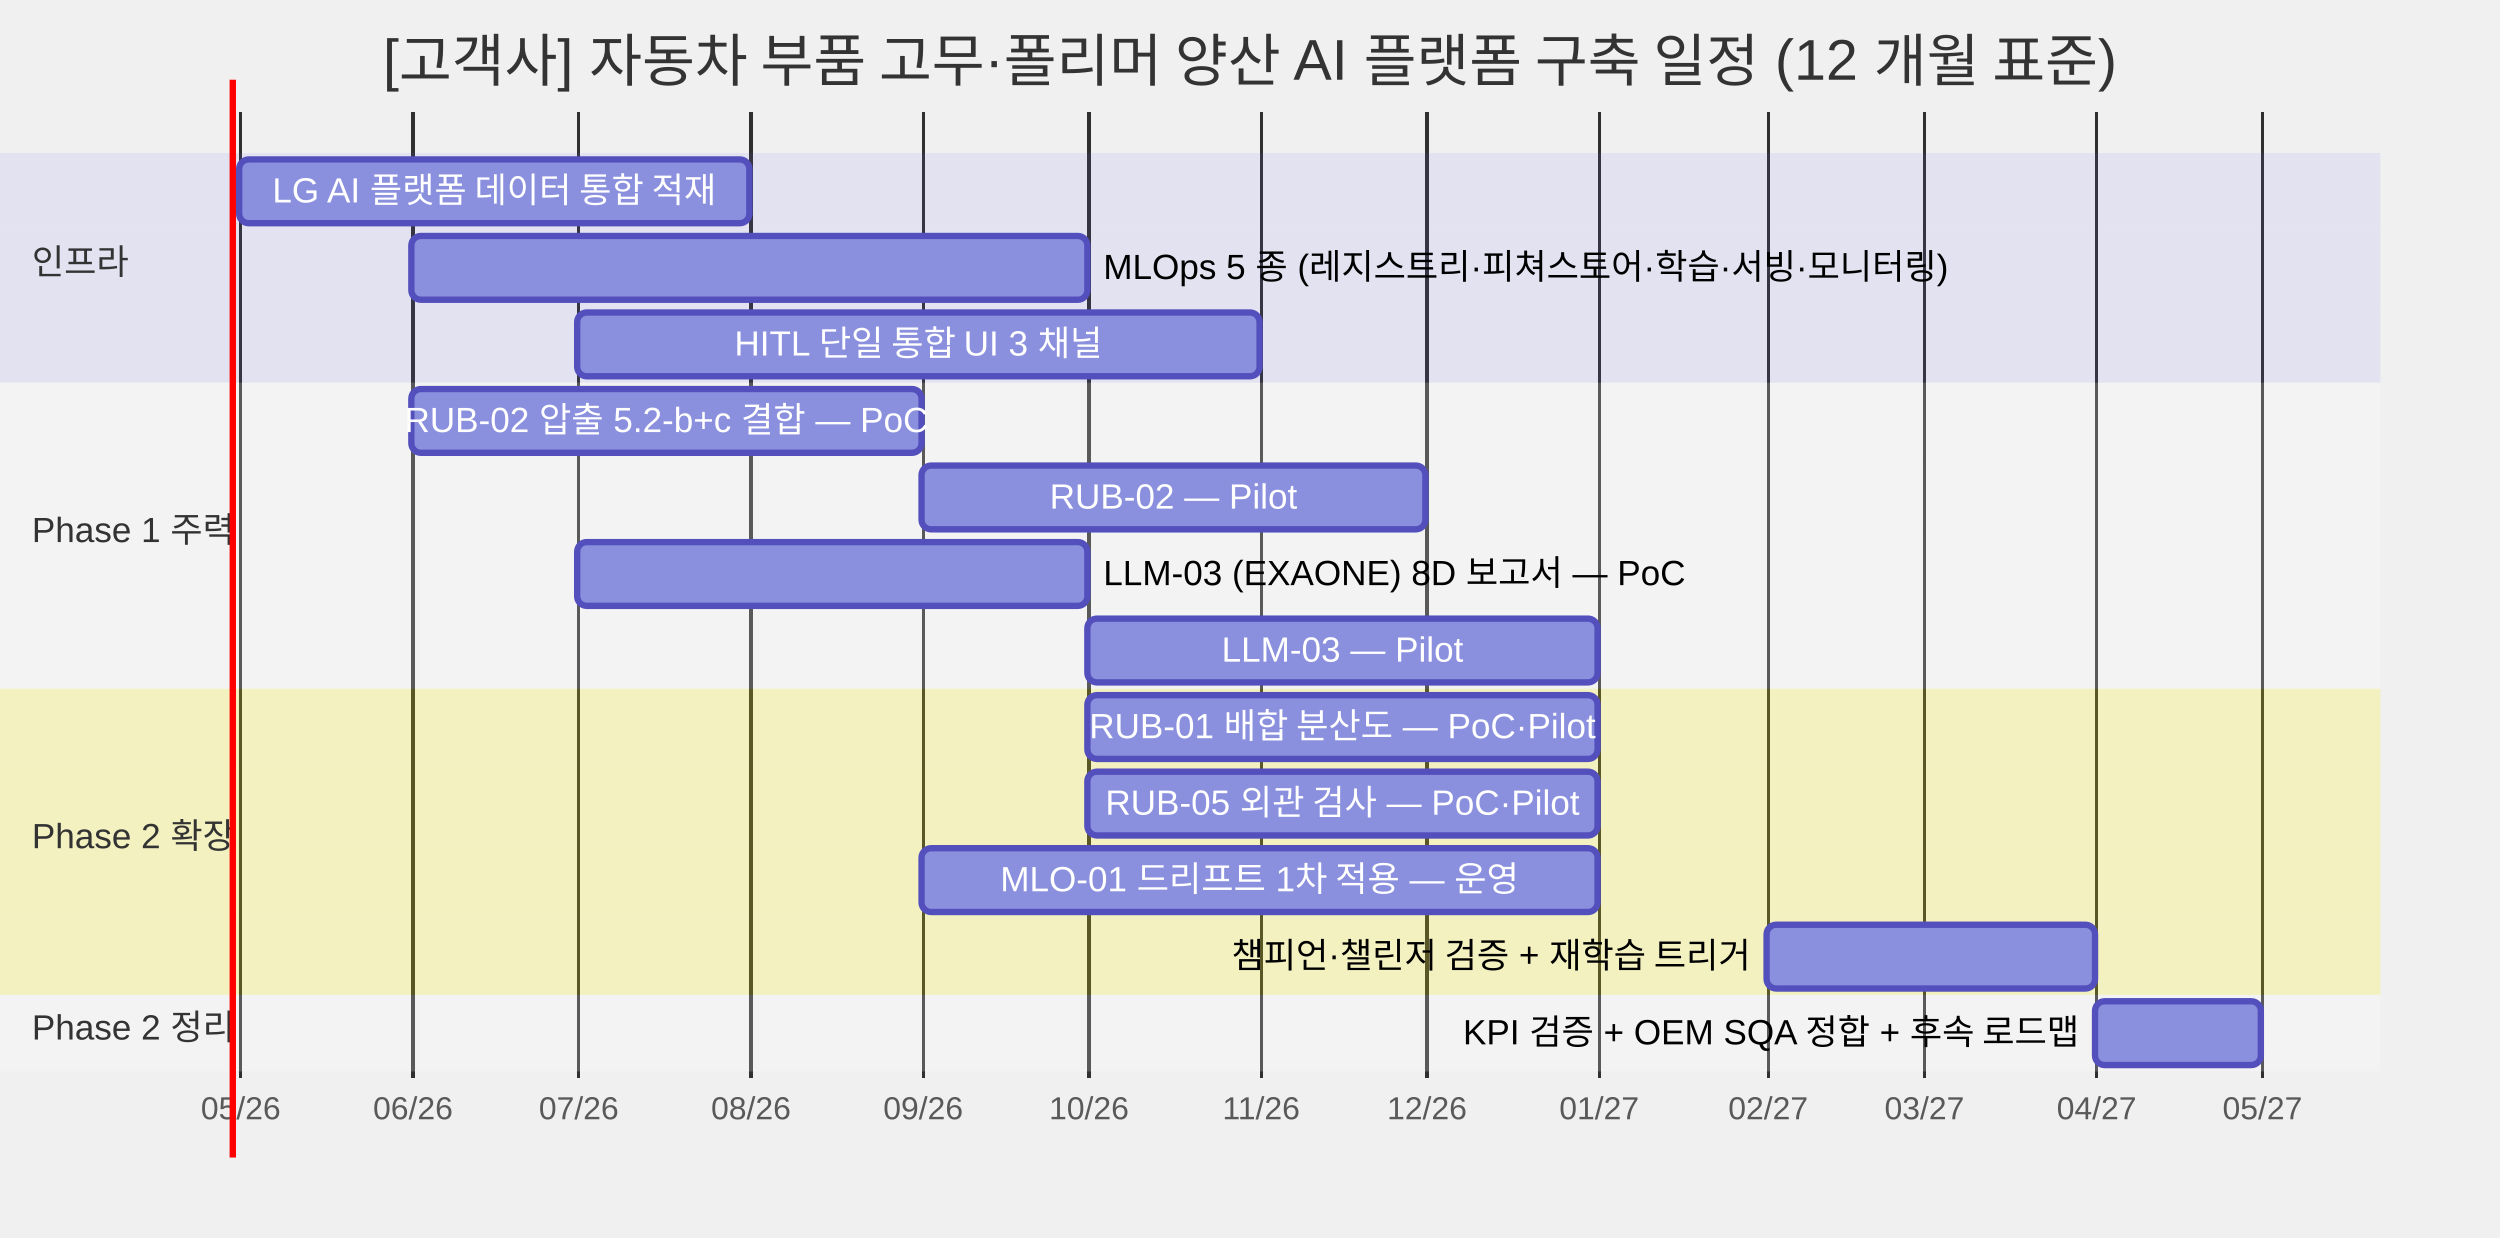
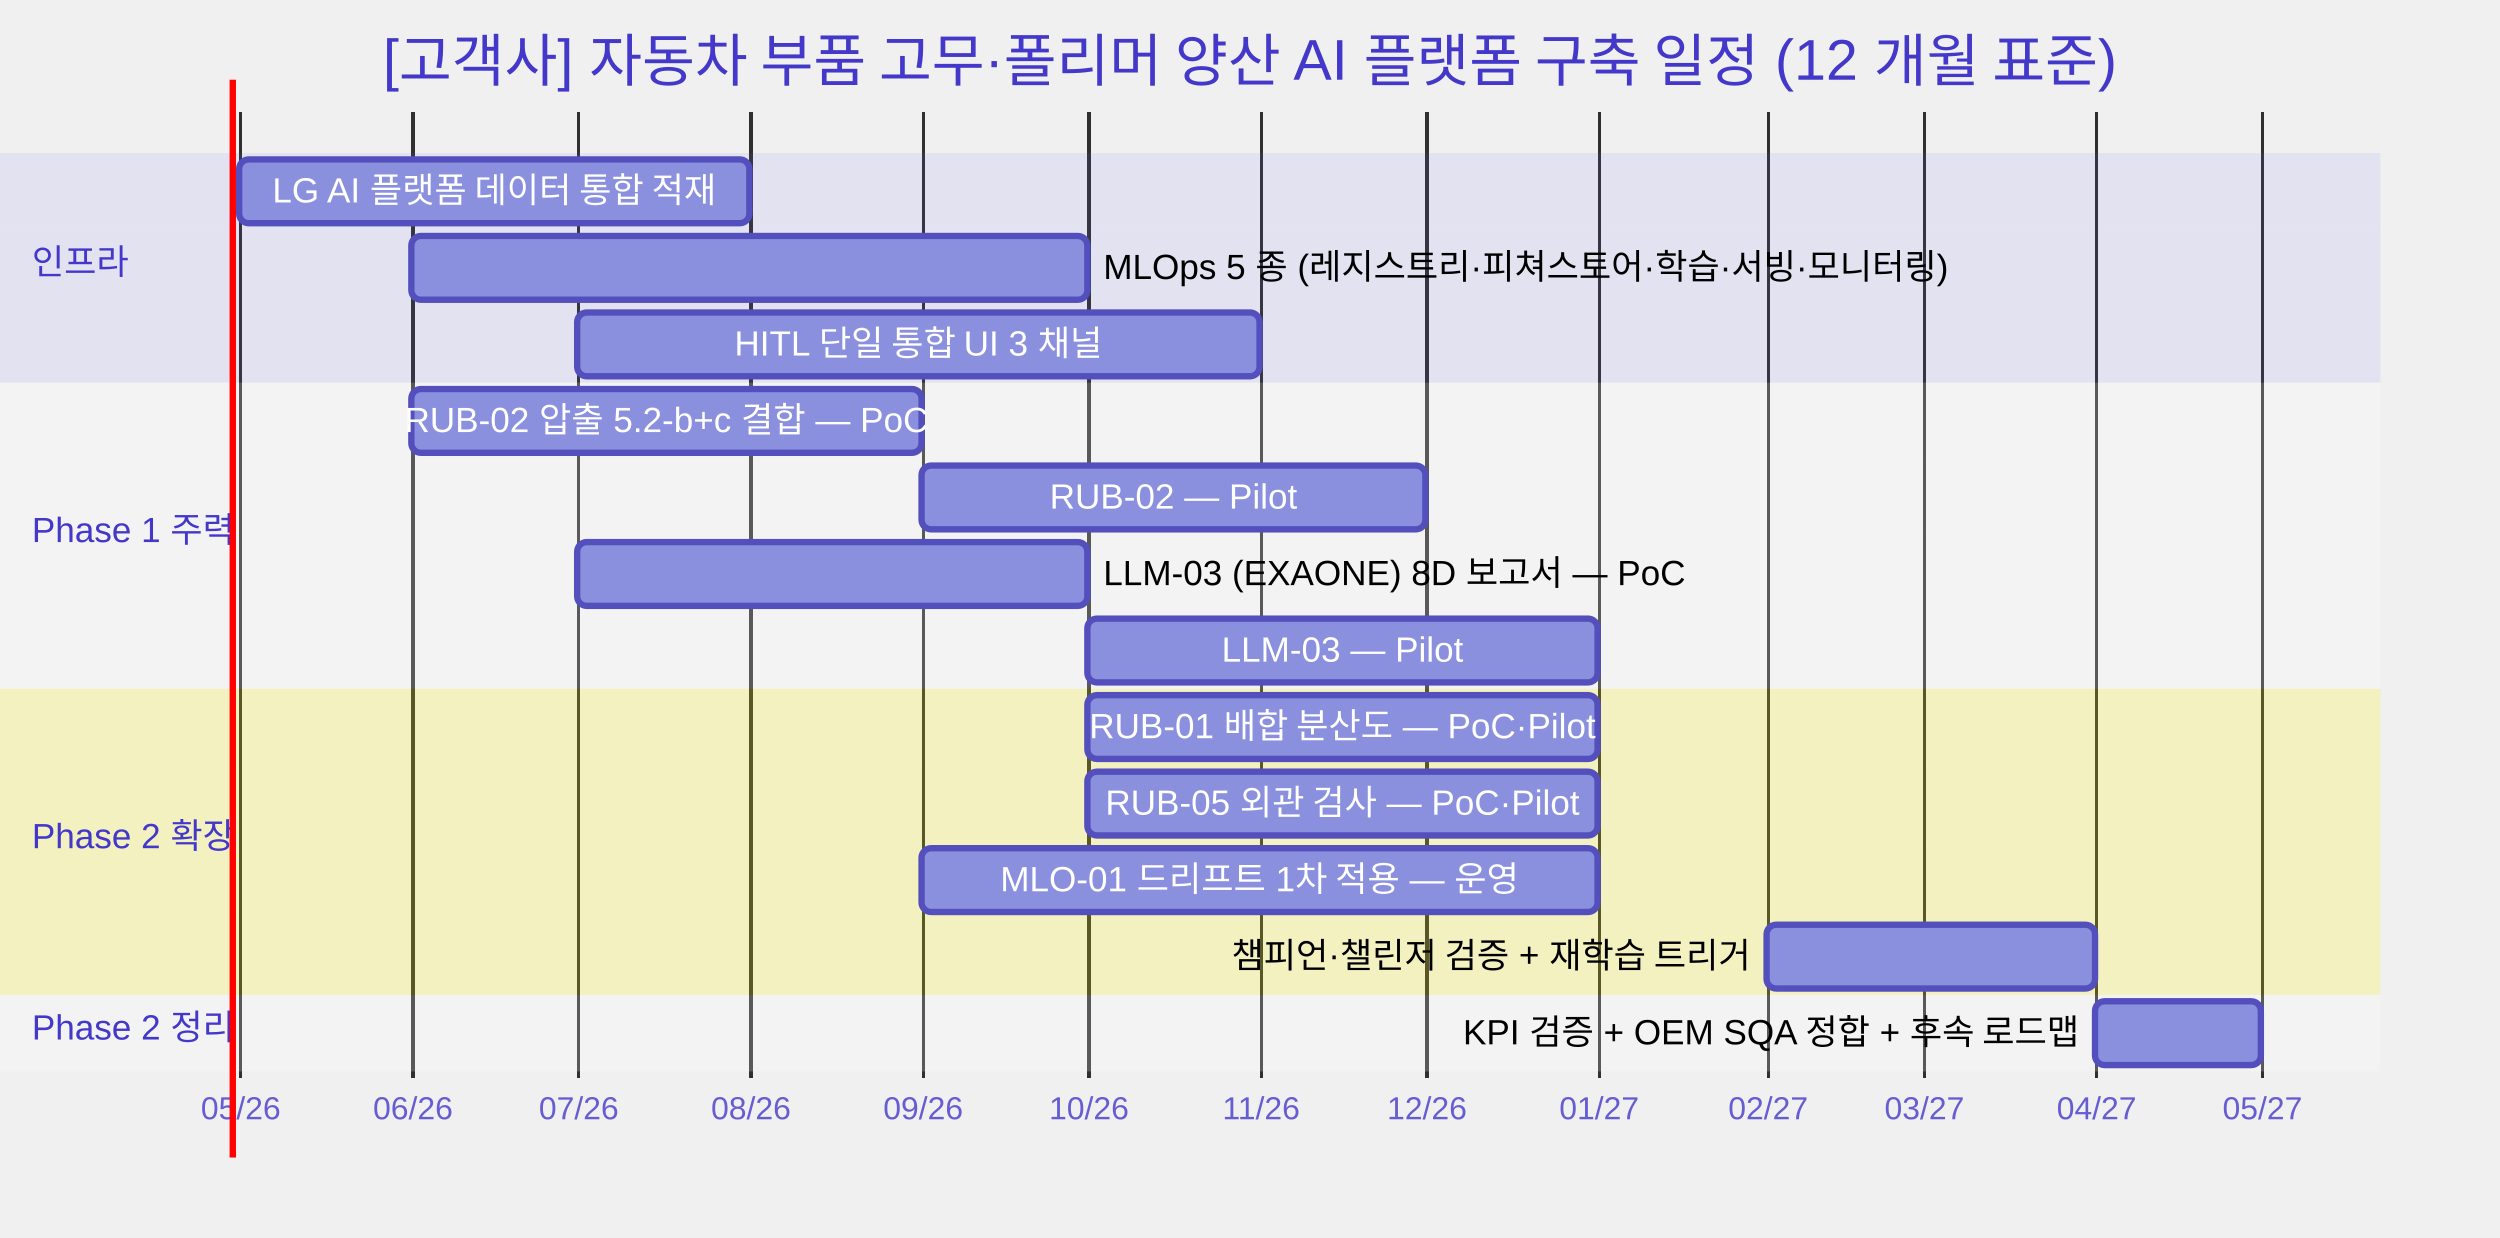
<svg xmlns="http://www.w3.org/2000/svg" id="my-svg" width="100%" viewBox="0 0 784 388" style="max-width: 784px; background-color: white;" role="graphics-document document" aria-roledescription="gantt">
-   <style>#my-svg{font-family:"trebuchet ms",verdana,arial,sans-serif;font-size:16px;fill:#333;}@keyframes edge-animation-frame{from{stroke-dashoffset:0;}}@keyframes dash{to{stroke-dashoffset:0;}}#my-svg .edge-animation-slow{stroke-dasharray:9,5!important;stroke-dashoffset:900;animation:dash 50s linear infinite;stroke-linecap:round;}#my-svg .edge-animation-fast{stroke-dasharray:9,5!important;stroke-dashoffset:900;animation:dash 20s linear infinite;stroke-linecap:round;}#my-svg .error-icon{fill:#552222;}#my-svg .error-text{fill:#552222;stroke:#552222;}#my-svg .edge-thickness-normal{stroke-width:1px;}#my-svg .edge-thickness-thick{stroke-width:3.5px;}#my-svg .edge-pattern-solid{stroke-dasharray:0;}#my-svg .edge-thickness-invisible{stroke-width:0;fill:none;}#my-svg .edge-pattern-dashed{stroke-dasharray:3;}#my-svg .edge-pattern-dotted{stroke-dasharray:2;}#my-svg .marker{fill:#333333;stroke:#333333;}#my-svg .marker.cross{stroke:#333333;}#my-svg svg{font-family:"trebuchet ms",verdana,arial,sans-serif;font-size:16px;}#my-svg p{margin:0;}#my-svg .mermaid-main-font{font-family:"trebuchet ms",verdana,arial,sans-serif;}#my-svg .exclude-range{fill:#eeeeee;}#my-svg .section{stroke:none;opacity:0.2;}#my-svg .section0{fill:rgba(102, 102, 255, 0.49);}#my-svg .section2{fill:#fff400;}#my-svg .section1,#my-svg .section3{fill:white;opacity:0.2;}#my-svg .sectionTitle0{fill:#333;}#my-svg .sectionTitle1{fill:#333;}#my-svg .sectionTitle2{fill:#333;}#my-svg .sectionTitle3{fill:#333;}#my-svg .sectionTitle{text-anchor:start;font-family:"trebuchet ms",verdana,arial,sans-serif;}#my-svg .grid .tick{stroke:lightgrey;opacity:0.8;shape-rendering:crispEdges;}#my-svg .grid .tick text{font-family:"trebuchet ms",verdana,arial,sans-serif;fill:#333;}#my-svg .grid path{stroke-width:0;}#my-svg .today{fill:none;stroke:red;stroke-width:2px;}#my-svg .task{stroke-width:2;}#my-svg .taskText{text-anchor:middle;font-family:"trebuchet ms",verdana,arial,sans-serif;}#my-svg .taskTextOutsideRight{fill:black;text-anchor:start;font-family:"trebuchet ms",verdana,arial,sans-serif;}#my-svg .taskTextOutsideLeft{fill:black;text-anchor:end;}#my-svg .task.clickable{cursor:pointer;}#my-svg .taskText.clickable{cursor:pointer;fill:#003163!important;font-weight:bold;}#my-svg .taskTextOutsideLeft.clickable{cursor:pointer;fill:#003163!important;font-weight:bold;}#my-svg .taskTextOutsideRight.clickable{cursor:pointer;fill:#003163!important;font-weight:bold;}#my-svg .taskText0,#my-svg .taskText1,#my-svg .taskText2,#my-svg .taskText3{fill:white;}#my-svg .task0,#my-svg .task1,#my-svg .task2,#my-svg .task3{fill:#8a90dd;stroke:#534fbc;}#my-svg .taskTextOutside0,#my-svg .taskTextOutside2{fill:black;}#my-svg .taskTextOutside1,#my-svg .taskTextOutside3{fill:black;}#my-svg .active0,#my-svg .active1,#my-svg .active2,#my-svg .active3{fill:#bfc7ff;stroke:#534fbc;}#my-svg .activeText0,#my-svg .activeText1,#my-svg .activeText2,#my-svg .activeText3{fill:black!important;}#my-svg .done0,#my-svg .done1,#my-svg .done2,#my-svg .done3{stroke:grey;fill:lightgrey;stroke-width:2;}#my-svg .doneText0,#my-svg .doneText1,#my-svg .doneText2,#my-svg .doneText3{fill:black!important;}#my-svg .doneText0.taskTextOutsideLeft,#my-svg .doneText0.taskTextOutsideRight,#my-svg .doneText1.taskTextOutsideLeft,#my-svg .doneText1.taskTextOutsideRight,#my-svg .doneText2.taskTextOutsideLeft,#my-svg .doneText2.taskTextOutsideRight,#my-svg .doneText3.taskTextOutsideLeft,#my-svg .doneText3.taskTextOutsideRight{fill:black!important;}#my-svg .crit0,#my-svg .crit1,#my-svg .crit2,#my-svg .crit3{stroke:#ff8888;fill:red;stroke-width:2;}#my-svg .activeCrit0,#my-svg .activeCrit1,#my-svg .activeCrit2,#my-svg .activeCrit3{stroke:#ff8888;fill:#bfc7ff;stroke-width:2;}#my-svg .doneCrit0,#my-svg .doneCrit1,#my-svg .doneCrit2,#my-svg .doneCrit3{stroke:#ff8888;fill:lightgrey;stroke-width:2;cursor:pointer;shape-rendering:crispEdges;}#my-svg .milestone{transform:rotate(45deg) scale(0.8,0.8);}#my-svg .milestoneText{font-style:italic;}#my-svg .doneCritText0,#my-svg .doneCritText1,#my-svg .doneCritText2,#my-svg .doneCritText3{fill:black!important;}#my-svg .doneCritText0.taskTextOutsideLeft,#my-svg .doneCritText0.taskTextOutsideRight,#my-svg .doneCritText1.taskTextOutsideLeft,#my-svg .doneCritText1.taskTextOutsideRight,#my-svg .doneCritText2.taskTextOutsideLeft,#my-svg .doneCritText2.taskTextOutsideRight,#my-svg .doneCritText3.taskTextOutsideLeft,#my-svg .doneCritText3.taskTextOutsideRight{fill:black!important;}#my-svg .vert{stroke:navy;}#my-svg .vertText{font-size:15px;text-anchor:middle;fill:navy!important;}#my-svg .activeCritText0,#my-svg .activeCritText1,#my-svg .activeCritText2,#my-svg .activeCritText3{fill:black!important;}#my-svg .titleText{text-anchor:middle;font-size:18px;fill:#333;font-family:"trebuchet ms",verdana,arial,sans-serif;}#my-svg .node .neo-node{stroke:#9370DB;}#my-svg [data-look="neo"].node rect,#my-svg [data-look="neo"].cluster rect,#my-svg [data-look="neo"].node polygon{stroke:#9370DB;filter:drop-shadow(1px 2px 2px rgba(185, 185, 185, 1));}#my-svg [data-look="neo"].node path{stroke:#9370DB;stroke-width:1px;}#my-svg [data-look="neo"].node .outer-path{filter:drop-shadow(1px 2px 2px rgba(185, 185, 185, 1));}#my-svg [data-look="neo"].node .neo-line path{stroke:#9370DB;filter:none;}#my-svg [data-look="neo"].node circle{stroke:#9370DB;filter:drop-shadow(1px 2px 2px rgba(185, 185, 185, 1));}#my-svg [data-look="neo"].node circle .state-start{fill:#000000;}#my-svg [data-look="neo"].icon-shape .icon{fill:#9370DB;filter:drop-shadow(1px 2px 2px rgba(185, 185, 185, 1));}#my-svg [data-look="neo"].icon-shape .icon-neo path{stroke:#9370DB;filter:drop-shadow(1px 2px 2px rgba(185, 185, 185, 1));}#my-svg :root{--mermaid-font-family:"trebuchet ms",verdana,arial,sans-serif;}</style>
+   <style>#my-svg{font-family:"Pretendard",verdana,arial,sans-serif;font-size:16px;fill:#4338CA;}@keyframes edge-animation-frame{from{stroke-dashoffset:0;}}@keyframes dash{to{stroke-dashoffset:0;}}#my-svg .edge-animation-slow{stroke-dasharray:9,5!important;stroke-dashoffset:900;animation:dash 50s linear infinite;stroke-linecap:round;}#my-svg .edge-animation-fast{stroke-dasharray:9,5!important;stroke-dashoffset:900;animation:dash 20s linear infinite;stroke-linecap:round;}#my-svg .error-icon{fill:#552222;}#my-svg .error-text{fill:#552222;stroke:#552222;}#my-svg .edge-thickness-normal{stroke-width:1px;}#my-svg .edge-thickness-thick{stroke-width:3.5px;}#my-svg .edge-pattern-solid{stroke-dasharray:0;}#my-svg .edge-thickness-invisible{stroke-width:0;fill:none;}#my-svg .edge-pattern-dashed{stroke-dasharray:3;}#my-svg .edge-pattern-dotted{stroke-dasharray:2;}#my-svg .marker{fill:#333333;stroke:#333333;}#my-svg .marker.cross{stroke:#333333;}#my-svg svg{font-family:"Pretendard",verdana,arial,sans-serif;font-size:16px;}#my-svg p{margin:0;}#my-svg .mermaid-main-font{font-family:"Pretendard",verdana,arial,sans-serif;}#my-svg .exclude-range{fill:#eeeeee;}#my-svg .section{stroke:none;opacity:0.2;}#my-svg .section0{fill:rgba(102, 102, 255, 0.49);}#my-svg .section2{fill:#fff400;}#my-svg .section1,#my-svg .section3{fill:white;opacity:0.2;}#my-svg .sectionTitle0{fill:#4338CA;}#my-svg .sectionTitle1{fill:#4338CA;}#my-svg .sectionTitle2{fill:#4338CA;}#my-svg .sectionTitle3{fill:#4338CA;}#my-svg .sectionTitle{text-anchor:start;font-family:"Pretendard",verdana,arial,sans-serif;}#my-svg .grid .tick{stroke:lightgrey;opacity:0.8;shape-rendering:crispEdges;}#my-svg .grid .tick text{font-family:"Pretendard",verdana,arial,sans-serif;fill:#4338CA;}#my-svg .grid path{stroke-width:0;}#my-svg .today{fill:none;stroke:red;stroke-width:2px;}#my-svg .task{stroke-width:2;}#my-svg .taskText{text-anchor:middle;font-family:"Pretendard",verdana,arial,sans-serif;}#my-svg .taskTextOutsideRight{fill:black;text-anchor:start;font-family:"Pretendard",verdana,arial,sans-serif;}#my-svg .taskTextOutsideLeft{fill:black;text-anchor:end;}#my-svg .task.clickable{cursor:pointer;}#my-svg .taskText.clickable{cursor:pointer;fill:#003163!important;font-weight:bold;}#my-svg .taskTextOutsideLeft.clickable{cursor:pointer;fill:#003163!important;font-weight:bold;}#my-svg .taskTextOutsideRight.clickable{cursor:pointer;fill:#003163!important;font-weight:bold;}#my-svg .taskText0,#my-svg .taskText1,#my-svg .taskText2,#my-svg .taskText3{fill:white;}#my-svg .task0,#my-svg .task1,#my-svg .task2,#my-svg .task3{fill:#8a90dd;stroke:#534fbc;}#my-svg .taskTextOutside0,#my-svg .taskTextOutside2{fill:black;}#my-svg .taskTextOutside1,#my-svg .taskTextOutside3{fill:black;}#my-svg .active0,#my-svg .active1,#my-svg .active2,#my-svg .active3{fill:#bfc7ff;stroke:#534fbc;}#my-svg .activeText0,#my-svg .activeText1,#my-svg .activeText2,#my-svg .activeText3{fill:black!important;}#my-svg .done0,#my-svg .done1,#my-svg .done2,#my-svg .done3{stroke:grey;fill:lightgrey;stroke-width:2;}#my-svg .doneText0,#my-svg .doneText1,#my-svg .doneText2,#my-svg .doneText3{fill:black!important;}#my-svg .doneText0.taskTextOutsideLeft,#my-svg .doneText0.taskTextOutsideRight,#my-svg .doneText1.taskTextOutsideLeft,#my-svg .doneText1.taskTextOutsideRight,#my-svg .doneText2.taskTextOutsideLeft,#my-svg .doneText2.taskTextOutsideRight,#my-svg .doneText3.taskTextOutsideLeft,#my-svg .doneText3.taskTextOutsideRight{fill:black!important;}#my-svg .crit0,#my-svg .crit1,#my-svg .crit2,#my-svg .crit3{stroke:#ff8888;fill:red;stroke-width:2;}#my-svg .activeCrit0,#my-svg .activeCrit1,#my-svg .activeCrit2,#my-svg .activeCrit3{stroke:#ff8888;fill:#bfc7ff;stroke-width:2;}#my-svg .doneCrit0,#my-svg .doneCrit1,#my-svg .doneCrit2,#my-svg .doneCrit3{stroke:#ff8888;fill:lightgrey;stroke-width:2;cursor:pointer;shape-rendering:crispEdges;}#my-svg .milestone{transform:rotate(45deg) scale(0.8,0.8);}#my-svg .milestoneText{font-style:italic;}#my-svg .doneCritText0,#my-svg .doneCritText1,#my-svg .doneCritText2,#my-svg .doneCritText3{fill:black!important;}#my-svg .doneCritText0.taskTextOutsideLeft,#my-svg .doneCritText0.taskTextOutsideRight,#my-svg .doneCritText1.taskTextOutsideLeft,#my-svg .doneCritText1.taskTextOutsideRight,#my-svg .doneCritText2.taskTextOutsideLeft,#my-svg .doneCritText2.taskTextOutsideRight,#my-svg .doneCritText3.taskTextOutsideLeft,#my-svg .doneCritText3.taskTextOutsideRight{fill:black!important;}#my-svg .vert{stroke:navy;}#my-svg .vertText{font-size:15px;text-anchor:middle;fill:navy!important;}#my-svg .activeCritText0,#my-svg .activeCritText1,#my-svg .activeCritText2,#my-svg .activeCritText3{fill:black!important;}#my-svg .titleText{text-anchor:middle;font-size:18px;fill:#4338CA;font-family:"Pretendard",verdana,arial,sans-serif;}#my-svg .node .neo-node{stroke:#818CF8;}#my-svg [data-look="neo"].node rect,#my-svg [data-look="neo"].cluster rect,#my-svg [data-look="neo"].node polygon{stroke:#818CF8;filter:drop-shadow(1px 2px 2px rgba(185, 185, 185, 1));}#my-svg [data-look="neo"].node path{stroke:#818CF8;stroke-width:1px;}#my-svg [data-look="neo"].node .outer-path{filter:drop-shadow(1px 2px 2px rgba(185, 185, 185, 1));}#my-svg [data-look="neo"].node .neo-line path{stroke:#818CF8;filter:none;}#my-svg [data-look="neo"].node circle{stroke:#818CF8;filter:drop-shadow(1px 2px 2px rgba(185, 185, 185, 1));}#my-svg [data-look="neo"].node circle .state-start{fill:#000000;}#my-svg [data-look="neo"].icon-shape .icon{fill:#818CF8;filter:drop-shadow(1px 2px 2px rgba(185, 185, 185, 1));}#my-svg [data-look="neo"].icon-shape .icon-neo path{stroke:#818CF8;filter:drop-shadow(1px 2px 2px rgba(185, 185, 185, 1));}#my-svg :root{--mermaid-font-family:"Pretendard",verdana,arial,sans-serif;}</style>
  <g />
  <g class="grid" transform="translate(75, 338)" fill="none" font-size="10" font-family="sans-serif" text-anchor="middle">
    <path class="domain" stroke="currentColor" d="M0.5,-303V0.5H634.5V-303" />
    <g class="tick" opacity="1" transform="translate(0.5,0)">
      <line stroke="currentColor" y2="-303" />
      <text fill="#000" y="3" dy="1em" stroke="none" font-size="10" style="text-anchor: middle;"> 05/26</text>
    </g>
    <g class="tick" opacity="1" transform="translate(54.5,0)">
      <line stroke="currentColor" y2="-303" />
      <text fill="#000" y="3" dy="1em" stroke="none" font-size="10" style="text-anchor: middle;"> 06/26</text>
    </g>
    <g class="tick" opacity="1" transform="translate(106.5,0)">
      <line stroke="currentColor" y2="-303" />
      <text fill="#000" y="3" dy="1em" stroke="none" font-size="10" style="text-anchor: middle;"> 07/26</text>
    </g>
    <g class="tick" opacity="1" transform="translate(160.5,0)">
      <line stroke="currentColor" y2="-303" />
      <text fill="#000" y="3" dy="1em" stroke="none" font-size="10" style="text-anchor: middle;"> 08/26</text>
    </g>
    <g class="tick" opacity="1" transform="translate(214.5,0)">
      <line stroke="currentColor" y2="-303" />
      <text fill="#000" y="3" dy="1em" stroke="none" font-size="10" style="text-anchor: middle;"> 09/26</text>
    </g>
    <g class="tick" opacity="1" transform="translate(266.5,0)">
      <line stroke="currentColor" y2="-303" />
      <text fill="#000" y="3" dy="1em" stroke="none" font-size="10" style="text-anchor: middle;"> 10/26</text>
    </g>
    <g class="tick" opacity="1" transform="translate(320.5,0)">
      <line stroke="currentColor" y2="-303" />
      <text fill="#000" y="3" dy="1em" stroke="none" font-size="10" style="text-anchor: middle;"> 11/26</text>
    </g>
    <g class="tick" opacity="1" transform="translate(372.5,0)">
      <line stroke="currentColor" y2="-303" />
      <text fill="#000" y="3" dy="1em" stroke="none" font-size="10" style="text-anchor: middle;"> 12/26</text>
    </g>
    <g class="tick" opacity="1" transform="translate(426.5,0)">
      <line stroke="currentColor" y2="-303" />
      <text fill="#000" y="3" dy="1em" stroke="none" font-size="10" style="text-anchor: middle;"> 01/27</text>
    </g>
    <g class="tick" opacity="1" transform="translate(479.5,0)">
      <line stroke="currentColor" y2="-303" />
      <text fill="#000" y="3" dy="1em" stroke="none" font-size="10" style="text-anchor: middle;"> 02/27</text>
    </g>
    <g class="tick" opacity="1" transform="translate(528.5,0)">
      <line stroke="currentColor" y2="-303" />
      <text fill="#000" y="3" dy="1em" stroke="none" font-size="10" style="text-anchor: middle;"> 03/27</text>
    </g>
    <g class="tick" opacity="1" transform="translate(582.5,0)">
      <line stroke="currentColor" y2="-303" />
      <text fill="#000" y="3" dy="1em" stroke="none" font-size="10" style="text-anchor: middle;"> 04/27</text>
    </g>
    <g class="tick" opacity="1" transform="translate(634.5,0)">
      <line stroke="currentColor" y2="-303" />
      <text fill="#000" y="3" dy="1em" stroke="none" font-size="10" style="text-anchor: middle;"> 05/27</text>
    </g>
  </g>
  <g>
    <rect x="0" y="48" width="746.5" height="24" class="section section0" />
    <rect x="0" y="72" width="746.5" height="24" class="section section0" />
    <rect x="0" y="120" width="746.5" height="24" class="section section1" />
    <rect x="0" y="96" width="746.5" height="24" class="section section0" />
    <rect x="0" y="168" width="746.5" height="24" class="section section1" />
    <rect x="0" y="144" width="746.5" height="24" class="section section1" />
    <rect x="0" y="264" width="746.5" height="24" class="section section2" />
    <rect x="0" y="192" width="746.5" height="24" class="section section1" />
    <rect x="0" y="216" width="746.5" height="24" class="section section2" />
    <rect x="0" y="240" width="746.5" height="24" class="section section2" />
    <rect x="0" y="288" width="746.5" height="24" class="section section2" />
    <rect x="0" y="312" width="746.5" height="24" class="section section3" />
  </g>
  <g>
    <rect id="my-svg-p1-1" rx="3" ry="3" x="75" y="50" width="160" height="20" transform-origin="155px 60px" class="task task0" />
    <rect id="my-svg-p1-2" rx="3" ry="3" x="129" y="74" width="212" height="20" transform-origin="235px 84px" class="task task0" />
    <rect id="my-svg-p1-4" rx="3" ry="3" x="129" y="122" width="160" height="20" transform-origin="209px 132px" class="task task1" />
    <rect id="my-svg-p1-3" rx="3" ry="3" x="181" y="98" width="214" height="20" transform-origin="288px 108px" class="task task0" />
    <rect id="my-svg-p1-6" rx="3" ry="3" x="181" y="170" width="160" height="20" transform-origin="261px 180px" class="task task1" />
    <rect id="my-svg-p1-5" rx="3" ry="3" x="289" y="146" width="158" height="20" transform-origin="368px 156px" class="task task1" />
    <rect id="my-svg-p2-3" rx="3" ry="3" x="289" y="266" width="212" height="20" transform-origin="395px 276px" class="task task2" />
    <rect id="my-svg-p1-7" rx="3" ry="3" x="341" y="194" width="160" height="20" transform-origin="421px 204px" class="task task1" />
    <rect id="my-svg-p2-1" rx="3" ry="3" x="341" y="218" width="160" height="20" transform-origin="421px 228px" class="task task2" />
    <rect id="my-svg-p2-2" rx="3" ry="3" x="341" y="242" width="160" height="20" transform-origin="421px 252px" class="task task2" />
    <rect id="my-svg-p2-4" rx="3" ry="3" x="554" y="290" width="103" height="20" transform-origin="605.5px 300px" class="task task2" />
    <rect id="my-svg-p2-5" rx="3" ry="3" x="657" y="314" width="52" height="20" transform-origin="683px 324px" class="task task3" />
    <text id="my-svg-p1-1-text" font-size="11" x="155" y="63.5" class="taskText taskText0  width-133.671875">LG AI 플랫폼 데이터 통합 적재             </text>
    <text id="my-svg-p1-2-text" font-size="11" x="346" y="87.5" class="taskTextOutsideRight taskTextOutside0  width-252.109375">MLOps 5 종 (레지스트리·피쳐스토어·학습·서빙·모니터링) </text>
    <text id="my-svg-p1-4-text" font-size="11" x="209" y="135.5" class="taskText taskText1  width-153.109375">RUB-02 압출 5.2-b+c 결합 — PoC            </text>
    <text id="my-svg-p1-3-text" font-size="11" x="288" y="111.5" class="taskText taskText0  width-111.4375">HITL 단일 통합 UI 3 채널                  </text>
    <text id="my-svg-p1-6-text" font-size="11" x="346" y="183.5" class="taskTextOutsideRight taskTextOutside1  width-165.234375">LLM-03 (EXAONE) 8D 보고서 — PoC           </text>
    <text id="my-svg-p1-5-text" font-size="11" x="368" y="159.5" class="taskText taskText1  width-72.3125">RUB-02 — Pilot                            </text>
    <text id="my-svg-p2-3-text" font-size="11" x="395" y="279.5" class="taskText taskText2  width-152.421875">MLO-01 드리프트 1차 적용 — 운영            </text>
    <text id="my-svg-p1-7-text" font-size="11" x="421" y="207.5" class="taskText taskText1  width-71.5">LLM-03 — Pilot                            </text>
    <text id="my-svg-p2-1-text" font-size="11" x="421" y="231.5" class="taskText taskText2  width-148.65625">RUB-01 배합 분산도 — PoC·Pilot            </text>
    <text id="my-svg-p2-2-text" font-size="11" x="421" y="255.5" class="taskText taskText2  width-139.140625">RUB-05 외관 검사 — PoC·Pilot              </text>
    <text id="my-svg-p2-4-text" font-size="11" x="549" y="303.5" class="taskTextOutsideLeft taskTextOutside2">챔피언·챌린저 검증 + 재학습 트리거         </text>
    <text id="my-svg-p2-5-text" font-size="11" x="652" y="327.5" class="taskTextOutsideLeft taskTextOutside3">KPI 검증 + OEM SQA 정합 + 후속 로드맵     </text>
  </g>
  <g>
    <text dy="0em" x="10" y="86" font-size="11" class="sectionTitle sectionTitle0">
      <tspan alignment-baseline="central" x="10">인프라</tspan>
    </text>
    <text dy="0em" x="10" y="170" font-size="11" class="sectionTitle sectionTitle1">
      <tspan alignment-baseline="central" x="10">Phase 1 주력</tspan>
    </text>
    <text dy="0em" x="10" y="266" font-size="11" class="sectionTitle sectionTitle2">
      <tspan alignment-baseline="central" x="10">Phase 2 확장</tspan>
    </text>
    <text dy="0em" x="10" y="326" font-size="11" class="sectionTitle sectionTitle3">
      <tspan alignment-baseline="central" x="10">Phase 2 정리</tspan>
    </text>
  </g>
  <g class="today">
    <line x1="73" x2="73" y1="25" y2="363" class="today" />
  </g>
  <text x="392" y="25" class="titleText">[고객사] 자동차 부품 고무·폴리머 양산 AI 플랫폼 구축 일정 (12 개월 표준)</text>
</svg>
